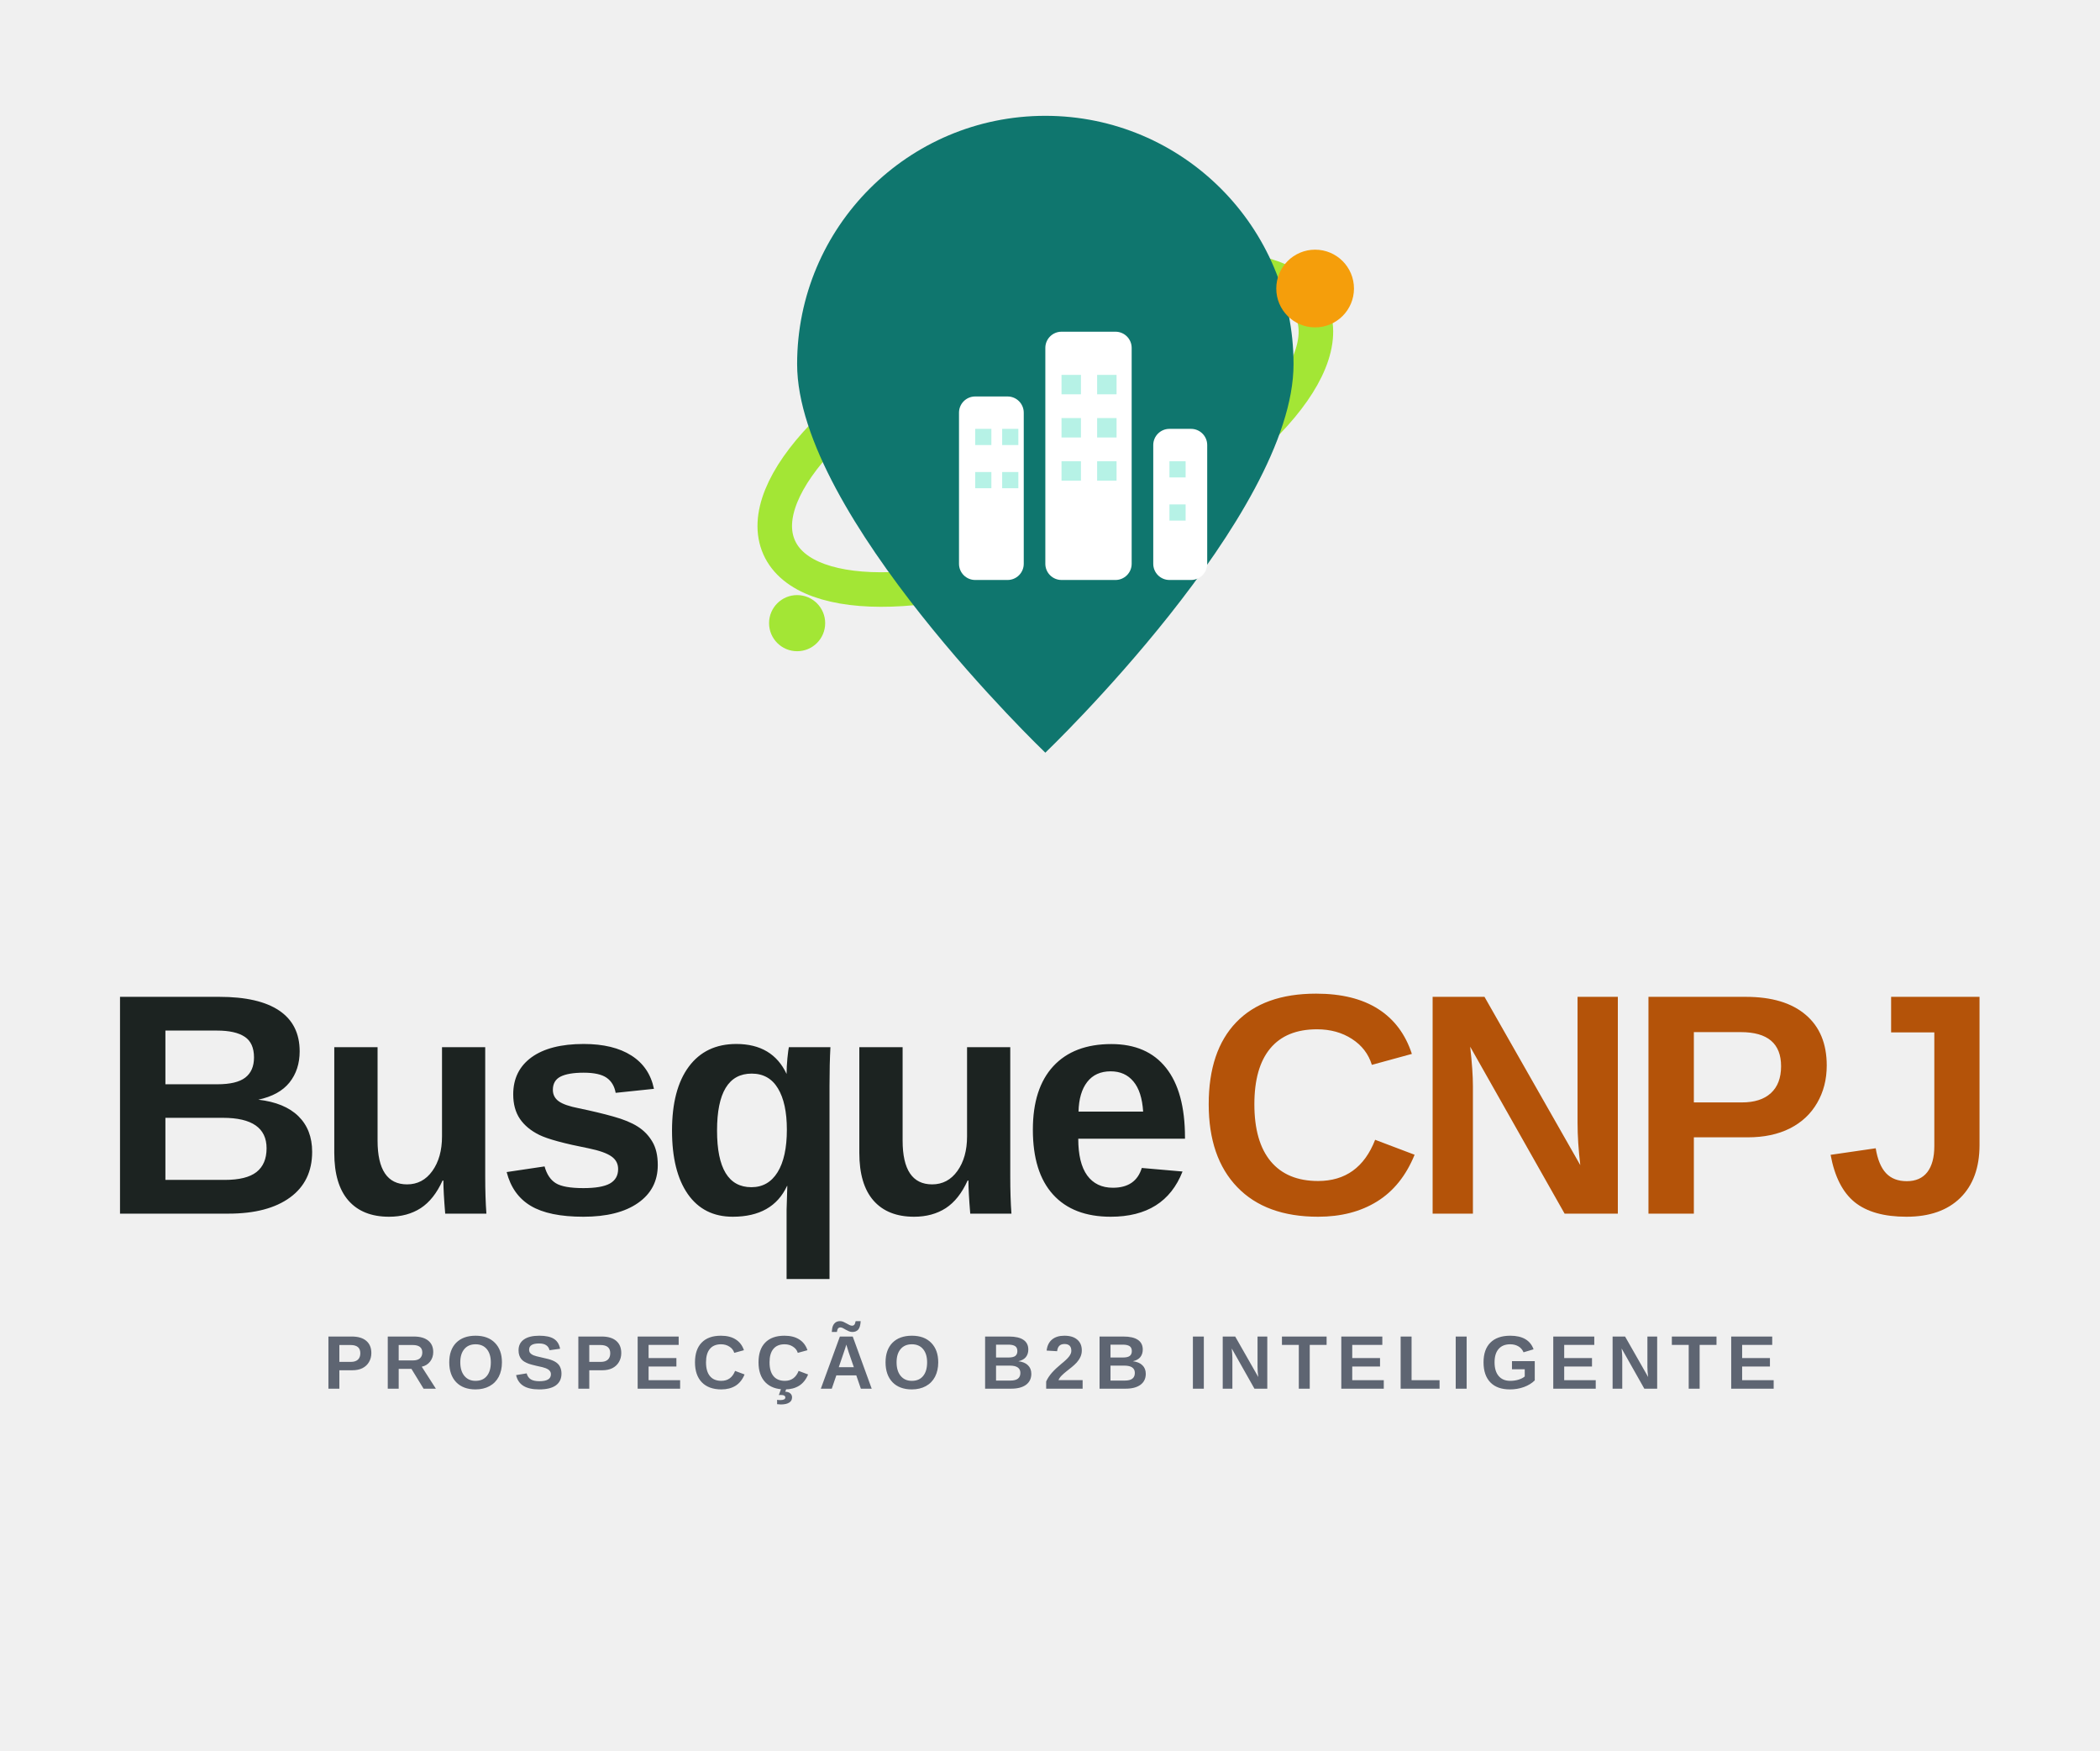
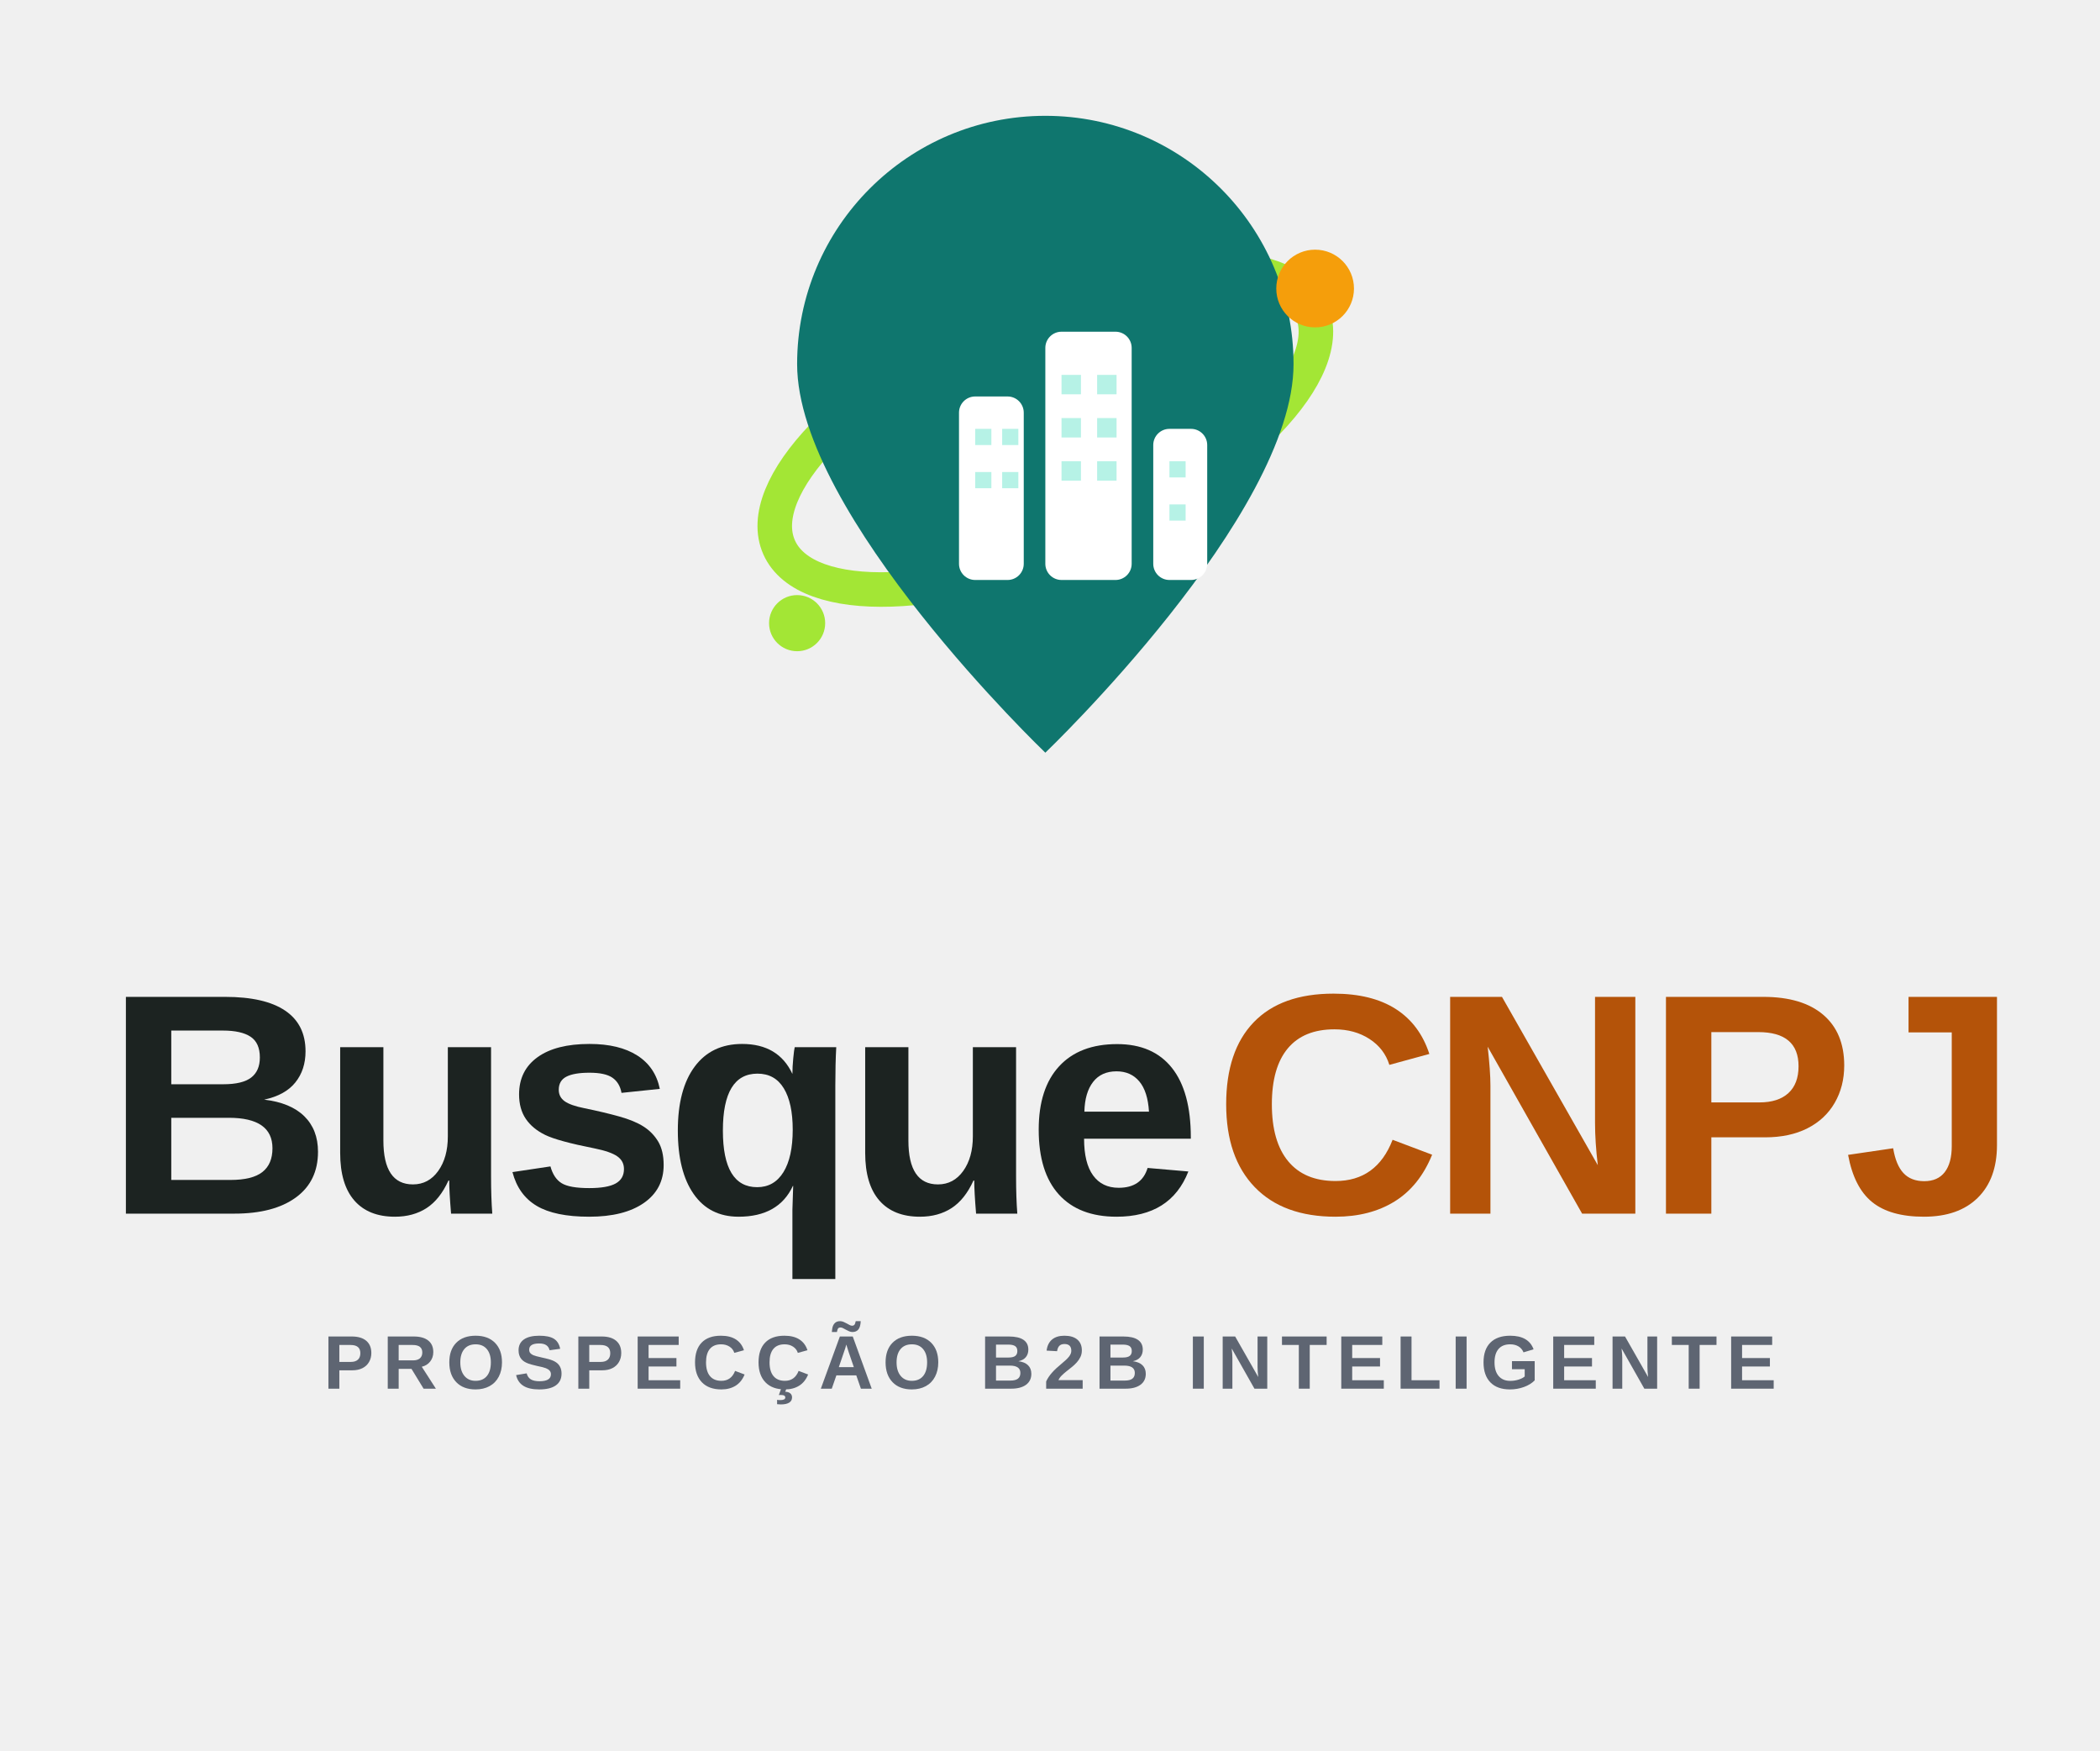
<svg xmlns="http://www.w3.org/2000/svg" viewBox="0 0 360 300" role="img" aria-label="BusqueCNPJ">
  <g transform="translate(120 18) scale(1.85)">
    <ellipse cx="32" cy="30" rx="27" ry="11" fill="none" stroke="#A3E635" stroke-width="3.2" transform="rotate(-24 32 30)" />
    <path d="M32 60C32 60 9 38 9 24a23 23 0 1 1 46 0c0 14-23 36-23 36Z" fill="#0F766E" />
    <g fill="#FFFFFF">
      <rect x="24" y="27" width="6" height="17" rx="1.5" />
      <rect x="32" y="21" width="8" height="23" rx="1.5" />
      <rect x="42" y="30" width="5" height="14" rx="1.5" />
    </g>
    <g fill="#B6F2E6">
      <rect x="25.5" y="30" width="1.5" height="1.5" />
      <rect x="28" y="30" width="1.5" height="1.5" />
      <rect x="25.5" y="34" width="1.5" height="1.5" />
      <rect x="28" y="34" width="1.5" height="1.5" />
      <rect x="33.5" y="25" width="1.8" height="1.8" />
      <rect x="36.8" y="25" width="1.8" height="1.8" />
      <rect x="33.5" y="29" width="1.8" height="1.8" />
      <rect x="36.8" y="29" width="1.8" height="1.8" />
      <rect x="33.5" y="33" width="1.8" height="1.8" />
      <rect x="36.8" y="33" width="1.8" height="1.8" />
      <rect x="43.5" y="33" width="1.5" height="1.5" />
      <rect x="43.5" y="37" width="1.5" height="1.5" />
    </g>
    <circle cx="57" cy="17" r="3.6" fill="#F59E0B" />
    <circle cx="9" cy="48" r="2.6" fill="#A3E635" />
  </g>
-   <text x="180" y="208" text-anchor="middle" font-family="Segoe UI, Arial, Liberation Sans, sans-serif" font-size="54" font-weight="800" letter-spacing="-2" fill="#1C2321">Busque<tspan fill="#B45309">CNPJ</tspan>
-   </text>
-   <text x="180" y="238" text-anchor="middle" font-family="Segoe UI, Arial, Liberation Sans, sans-serif" font-size="13" font-weight="600" letter-spacing="1.5" fill="#5E6572">PROSPECÇÃO B2B INTELIGENTE</text>
+   <g fill="#1C2321">
+     <path d="M54.514 197.4Q54.514 202.463 50.717 205.231Q46.92 208.0 40.17 208.0H21.582V170.849H38.588Q45.391 170.849 48.885 173.208Q52.378 175.568 52.378 180.183Q52.378 183.347 50.625 185.522Q48.872 187.697 45.286 188.462Q49.794 188.989 52.154 191.296Q54.514 193.604 54.514 197.4ZM44.547 181.237Q44.547 178.732 42.952 177.678Q41.357 176.623 38.219 176.623H29.36V185.825H38.272Q41.568 185.825 43.058 184.678Q44.547 183.531 44.547 181.237ZM46.709 196.794Q46.709 191.573 39.221 191.573H29.36V202.226H39.511Q43.255 202.226 44.982 200.868Q46.709 199.51 46.709 196.794Z" />
+     <path d="M65.724 179.471V195.476Q65.724 202.99 70.787 202.99Q73.476 202.99 75.124 200.683Q76.772 198.376 76.772 194.764V179.471H84.181V201.619Q84.181 205.258 84.392 208.0H77.326Q77.009 204.203 77.009 202.331H76.877Q75.401 205.574 73.12 207.051Q70.839 208.527 67.702 208.527Q63.167 208.527 60.741 205.746Q58.315 202.964 58.315 197.585V179.471Z" />
+     <path d="M113.769 199.668Q113.769 203.808 110.381 206.167Q106.993 208.527 101.007 208.527Q95.127 208.527 92.003 206.668Q88.878 204.81 87.85 200.881L94.363 199.905Q94.917 201.936 96.274 202.779Q97.632 203.623 101.007 203.623Q104.119 203.623 105.542 202.832Q106.966 202.041 106.966 200.354Q106.966 198.982 105.819 198.178Q104.672 197.374 101.93 196.82Q95.655 195.581 93.466 194.513Q91.278 193.445 90.131 191.745Q88.984 190.044 88.984 187.565Q88.984 183.479 92.135 181.198Q95.286 178.917 101.06 178.917Q106.149 178.917 109.247 180.895Q112.345 182.872 113.11 186.616L106.544 187.302Q106.228 185.562 104.989 184.705Q103.75 183.848 101.06 183.848Q98.423 183.848 97.105 184.52Q95.787 185.192 95.787 186.774Q95.787 188.014 96.802 188.739Q97.817 189.464 100.216 189.938Q103.565 190.624 106.162 191.349Q108.759 192.074 110.328 193.076Q111.897 194.078 112.833 195.647Q113.769 197.216 113.769 199.668Z" />
+     <path d="M116.199 193.762Q116.199 186.695 119.086 182.806Q121.973 178.917 127.22 178.917Q133.443 178.917 135.842 184.059Q135.842 182.846 135.987 181.356Q136.132 179.866 136.238 179.471H143.357Q143.199 182.318 143.199 186.036V219.206H135.842V207.341L135.974 203.254H135.921Q133.469 208.527 126.614 208.527Q121.63 208.527 118.915 204.638Q116.199 200.749 116.199 193.762ZM135.895 193.604Q135.895 189.042 134.366 186.524Q132.836 184.006 129.857 184.006Q123.924 184.006 123.924 193.762Q123.924 203.465 129.804 203.465Q132.705 203.465 134.3 200.894Q135.895 198.323 135.895 193.604Z" />
+     <path d="M155.727 179.471V195.476Q155.727 202.99 160.79 202.99Q163.479 202.99 165.127 200.683Q166.775 198.376 166.775 194.764V179.471H174.184V201.619Q174.184 205.258 174.395 208.0H167.329Q167.012 204.203 167.012 202.331H166.88Q165.404 205.574 163.123 207.051Q160.842 208.527 157.705 208.527Q153.169 208.527 150.744 205.746Q148.318 202.964 148.318 197.585V179.471Z" />
+     <path d="M191.406 208.527Q184.972 208.527 181.518 204.717Q178.064 200.907 178.064 193.604Q178.064 186.537 181.571 182.74Q185.078 178.943 191.511 178.943Q197.655 178.943 200.898 183.017Q204.141 187.091 204.141 194.948V195.159H185.842Q185.842 199.325 187.385 201.448Q188.927 203.57 191.775 203.57Q195.704 203.57 196.732 200.169L203.719 200.775Q200.687 208.527 191.406 208.527ZM191.406 183.61Q188.795 183.61 187.385 185.43Q185.974 187.249 185.895 190.519H196.969Q196.758 187.064 195.308 185.337Q193.858 183.61 191.406 183.61Z" />
+   </g>
+   <g fill="#B45309">
+     <path d="M228.949 202.41Q235.989 202.41 238.731 195.344L245.507 197.901Q243.319 203.28 239.087 205.904Q234.855 208.527 228.949 208.527Q219.984 208.527 215.093 203.452Q210.202 198.376 210.202 189.253Q210.202 180.104 214.921 175.199Q219.641 170.295 228.606 170.295Q235.145 170.295 239.258 172.918Q243.372 175.542 245.033 180.631L238.177 182.503Q237.307 179.708 234.763 178.06Q232.218 176.412 228.764 176.412Q223.491 176.412 220.762 179.682Q218.033 182.951 218.033 189.253Q218.033 195.66 220.841 199.035Q223.649 202.41 228.949 202.41Z" />
+     <path d="M271.219 208.0 255.03 179.392Q255.504 183.558 255.504 186.089V208.0H248.596V170.849H257.482L273.909 199.694Q273.434 195.713 273.434 192.443V170.849H280.342V208.0Z" />
+     <path d="M316.153 182.608Q316.153 186.194 314.518 189.016Q312.883 191.837 309.838 193.379Q306.792 194.922 302.6 194.922H293.372V208.0H285.593V170.849H302.284Q308.955 170.849 312.554 173.92Q316.153 176.992 316.153 182.608ZM308.322 182.74Q308.322 176.887 301.414 176.887H293.372V188.937H301.625Q304.841 188.937 306.582 187.341Q308.322 185.746 308.322 182.74Z" />
+     <path d="M329.815 208.527Q324.041 208.527 320.942 206.022Q317.844 203.518 316.816 197.928L324.542 196.794Q325.016 199.668 326.308 201.052Q327.6 202.437 329.868 202.437Q332.188 202.437 333.388 200.881Q334.587 199.325 334.587 196.425V176.939H327.178V170.849H342.339V196.24Q342.339 202.041 339.043 205.284Q335.748 208.527 329.815 208.527Z" />
+   </g>
+   <g fill="#5E6572">
+     <path d="M63.658 231.887Q63.658 232.75 63.264 233.43Q62.871 234.109 62.138 234.48Q61.405 234.852 60.395 234.852H58.174V238.0H56.301V229.056H60.319Q61.925 229.056 62.792 229.796Q63.658 230.535 63.658 231.887ZM61.773 231.919Q61.773 230.51 60.11 230.51H58.174V233.411H60.16Q60.935 233.411 61.354 233.027Q61.773 232.643 61.773 231.919Z" />
+     <path d="M72.616 238.0 70.541 234.604H68.344V238.0H66.472V229.056H70.941Q72.54 229.056 73.41 229.745Q74.28 230.434 74.28 231.722Q74.28 232.662 73.746 233.344Q73.213 234.026 72.305 234.242L74.724 238.0ZM72.394 231.798Q72.394 230.51 70.744 230.51H68.344V233.15H70.795Q71.582 233.15 71.988 232.795Q72.394 232.439 72.394 231.798Z" />
+     <path d="M86.056 233.487Q86.056 234.883 85.504 235.943Q84.952 237.003 83.924 237.565Q82.895 238.127 81.524 238.127Q79.417 238.127 78.22 236.886Q77.024 235.645 77.024 233.487Q77.024 231.335 78.217 230.129Q79.41 228.923 81.537 228.923Q83.663 228.923 84.86 230.142Q86.056 231.36 86.056 233.487ZM84.146 233.487Q84.146 232.04 83.46 231.218Q82.775 230.396 81.537 230.396Q80.28 230.396 79.594 231.211Q78.909 232.027 78.909 233.487Q78.909 234.959 79.61 235.807Q80.312 236.654 81.524 236.654Q82.781 236.654 83.463 235.829Q84.146 235.004 84.146 233.487Z" />
+     <path d="M96.265 235.423Q96.265 236.737 95.291 237.432Q94.317 238.127 92.431 238.127Q90.711 238.127 89.734 237.518Q88.756 236.908 88.477 235.67L90.286 235.372Q90.47 236.083 91.003 236.404Q91.536 236.724 92.482 236.724Q94.444 236.724 94.444 235.531Q94.444 235.15 94.218 234.902Q93.993 234.655 93.583 234.49Q93.174 234.325 92.012 234.09Q91.01 233.855 90.616 233.712Q90.222 233.569 89.905 233.376Q89.588 233.182 89.365 232.909Q89.143 232.636 89.02 232.268Q88.896 231.9 88.896 231.424Q88.896 230.211 89.807 229.567Q90.718 228.923 92.457 228.923Q94.12 228.923 94.955 229.443Q95.789 229.964 96.031 231.164L94.215 231.411Q94.075 230.833 93.647 230.542Q93.219 230.25 92.419 230.25Q90.718 230.25 90.718 231.316Q90.718 231.665 90.898 231.887Q91.079 232.109 91.435 232.265Q91.79 232.42 92.876 232.655Q94.164 232.928 94.72 233.16Q95.275 233.392 95.599 233.699Q95.923 234.007 96.094 234.436Q96.265 234.864 96.265 235.423Z" />
+     <path d="M106.5 231.887Q106.5 232.75 106.106 233.43Q105.713 234.109 104.979 234.48Q104.246 234.852 103.237 234.852H101.015V238.0H99.143V229.056H103.161Q104.767 229.056 105.633 229.796Q106.5 230.535 106.5 231.887ZM104.615 231.919Q104.615 230.51 102.951 230.51H101.015V233.411H103.002Q103.777 233.411 104.196 233.027Q104.615 232.643 104.615 231.919Z" />
+     <path d="M109.314 238.0V229.056H116.347V230.503H111.186V232.75H115.96V234.198H111.186V236.553H116.607V238.0Z" />
+     <path d="M123.661 236.654Q125.356 236.654 126.016 234.953L127.648 235.569Q127.121 236.864 126.102 237.495Q125.083 238.127 123.661 238.127Q121.503 238.127 120.326 236.905Q119.148 235.683 119.148 233.487Q119.148 231.284 120.284 230.104Q121.421 228.923 123.579 228.923Q125.153 228.923 126.143 229.554Q127.134 230.186 127.533 231.411L125.883 231.862Q125.674 231.189 125.061 230.792Q124.448 230.396 123.617 230.396Q122.347 230.396 121.69 231.183Q121.033 231.97 121.033 233.487Q121.033 235.029 121.709 235.842Q122.385 236.654 123.661 236.654Z" />
+     <path d="M134.55 236.654Q136.244 236.654 136.905 234.953L138.536 235.569Q138.009 236.864 136.99 237.495Q135.971 238.127 134.55 238.127Q132.391 238.127 131.214 236.905Q130.036 235.683 130.036 233.487Q130.036 231.284 131.173 230.104Q132.309 228.923 134.467 228.923Q136.041 228.923 137.031 229.554Q138.022 230.186 138.422 231.411L136.771 231.862Q136.562 231.189 135.949 230.792Q135.337 230.396 134.505 230.396Q133.236 230.396 132.579 231.183Q131.922 231.97 131.922 233.487Q131.922 235.029 132.598 235.842Q133.274 236.654 134.55 236.654ZM135.781 239.492Q135.781 240.088 135.286 240.393Q134.791 240.698 133.858 240.698Q133.572 240.698 133.217 240.66V239.911Q133.439 239.955 133.75 239.955Q134.619 239.955 134.619 239.517Q134.619 239.295 134.442 239.187Q134.264 239.079 133.845 239.079Q133.604 239.079 133.515 239.092L133.908 238.0H134.816L134.607 238.521Q135.203 238.552 135.492 238.812Q135.781 239.073 135.781 239.492Z" />
+     <path d="M147.583 238.0 146.79 235.715H143.381L142.588 238.0H140.715L143.978 229.056H146.187L149.437 238.0ZM145.082 230.434 145.044 230.573Q144.981 230.802 144.892 231.094Q144.803 231.386 143.8 234.306H146.371L145.489 231.735L145.216 230.872ZM146.136 228.288Q145.857 228.288 145.574 228.167Q145.292 228.047 145.025 227.898Q144.759 227.749 144.521 227.628Q144.282 227.507 144.092 227.507Q143.832 227.507 143.695 227.653Q143.559 227.799 143.47 228.288H142.6Q142.651 227.571 142.807 227.212Q142.962 226.854 143.254 226.641Q143.546 226.428 144.029 226.428Q144.314 226.428 144.6 226.549Q144.885 226.669 145.152 226.819Q145.419 226.968 145.65 227.088Q145.882 227.209 146.066 227.209Q146.32 227.209 146.463 227.053Q146.606 226.898 146.695 226.428H147.552Q147.507 227.425 147.148 227.856Q146.79 228.288 146.136 228.288Z" />
+     <path d="M160.845 233.487Q160.845 234.883 160.293 235.943Q159.741 237.003 158.713 237.565Q157.684 238.127 156.313 238.127Q154.206 238.127 153.009 236.886Q151.813 235.645 151.813 233.487Q151.813 231.335 153.006 230.129Q154.199 228.923 156.326 228.923Q158.452 228.923 159.649 230.142Q160.845 231.36 160.845 233.487ZM158.935 233.487Q158.935 232.04 158.249 231.218Q157.564 230.396 156.326 230.396Q155.069 230.396 154.384 231.211Q153.698 232.027 153.698 233.487Q153.698 234.959 154.399 235.807Q155.101 236.654 156.313 236.654Q157.57 236.654 158.252 235.829Q158.935 235.004 158.935 233.487Z" />
+     <path d="M176.801 235.448Q176.801 236.667 175.887 237.333Q174.973 238.0 173.348 238.0H168.873V229.056H172.967Q174.605 229.056 175.446 229.624Q176.287 230.192 176.287 231.303Q176.287 232.065 175.865 232.589Q175.443 233.112 174.579 233.296Q175.665 233.423 176.233 233.979Q176.801 234.534 176.801 235.448ZM174.402 231.557Q174.402 230.954 174.018 230.7Q173.634 230.446 172.878 230.446H170.745V232.662H172.891Q173.684 232.662 174.043 232.385Q174.402 232.109 174.402 231.557ZM174.922 235.302Q174.922 234.045 173.119 234.045H170.745V236.61H173.189Q174.091 236.61 174.506 236.283Q174.922 235.956 174.922 235.302Z" />
+     <path d="M179.342 238.0V236.762Q179.691 235.994 180.335 235.264Q180.98 234.534 181.957 233.741Q182.897 232.979 183.274 232.484Q183.652 231.989 183.652 231.513Q183.652 230.345 182.478 230.345Q181.906 230.345 181.605 230.653Q181.303 230.96 181.215 231.576L179.418 231.475Q179.571 230.23 180.348 229.577Q181.126 228.923 182.465 228.923Q183.912 228.923 184.687 229.583Q185.461 230.243 185.461 231.437Q185.461 232.065 185.214 232.573Q184.966 233.081 184.579 233.509Q184.192 233.938 183.719 234.312Q183.246 234.687 182.802 235.042Q182.357 235.397 181.992 235.759Q181.627 236.121 181.449 236.534H185.601V238.0Z" />
+     <path d="M196.419 235.448Q196.419 236.667 195.505 237.333Q194.591 238.0 192.966 238.0H188.491V229.056H192.585Q194.223 229.056 195.064 229.624Q195.905 230.192 195.905 231.303Q195.905 232.065 195.483 232.589Q195.061 233.112 194.198 233.296Q195.283 233.423 195.851 233.979Q196.419 234.534 196.419 235.448ZM194.02 231.557Q194.02 230.954 193.636 230.7Q193.252 230.446 192.496 230.446H190.364V232.662H192.509Q193.302 232.662 193.661 232.385Q194.02 232.109 194.02 231.557ZM194.54 235.302Q194.54 234.045 192.738 234.045H190.364V236.61H192.807Q193.709 236.61 194.125 236.283Q194.54 235.956 194.54 235.302Z" />
+     <path d="M204.491 238.0V229.056H206.364V238.0Z" />
+     <path d="M215.049 238.0 211.152 231.113Q211.266 232.116 211.266 232.725V238.0H209.603V229.056H211.742L215.697 236Q215.582 235.042 215.582 234.255V229.056H217.245V238.0Z" />
+     <path d="M224.528 230.503V238.0H222.656V230.503H219.767V229.056H227.423V230.503Z" />
+     <path d="M229.932 238.0V229.056H236.965V230.503H231.804V232.75H236.578V234.198H231.804V236.553H237.225V238.0Z" />
+     <path d="M240.103 238.0V229.056H241.975V236.553H246.774V238.0Z" />
+     <path d="M249.544 238.0V229.056H251.416V238.0Z" />
+     <path d="M258.902 236.661Q259.632 236.661 260.318 236.448Q261.003 236.235 261.378 235.905V234.667H259.194V233.284H263.092V236.572Q262.381 237.302 261.241 237.714Q260.102 238.127 258.851 238.127Q256.668 238.127 255.493 236.918Q254.319 235.708 254.319 233.487Q254.319 231.278 255.5 230.1Q256.68 228.923 258.896 228.923Q262.044 228.923 262.901 231.252L261.175 231.773Q260.895 231.094 260.299 230.745Q259.702 230.396 258.896 230.396Q257.575 230.396 256.89 231.195Q256.204 231.995 256.204 233.487Q256.204 235.004 256.912 235.832Q257.62 236.661 258.902 236.661Z" />
+     <path d="M266.267 238.0V229.056H273.301V230.503H268.14V232.75H272.913V234.198H268.14V236.553H273.561V238.0Z" />
+     <path d="M281.885 238.0 277.987 231.113Q278.101 232.116 278.101 232.725V238.0H276.438V229.056H278.577L282.532 236Q282.418 235.042 282.418 234.255V229.056H284.081V238.0Z" />
+     <path d="M291.364 230.503V238.0H289.491V230.503H286.603V229.056H294.258V230.503Z" />
+     <path d="M296.767 238.0V229.056H303.801V230.503H298.64V232.75H303.413V234.198H298.64V236.553H304.061V238.0Z" />
+   </g>
</svg>
